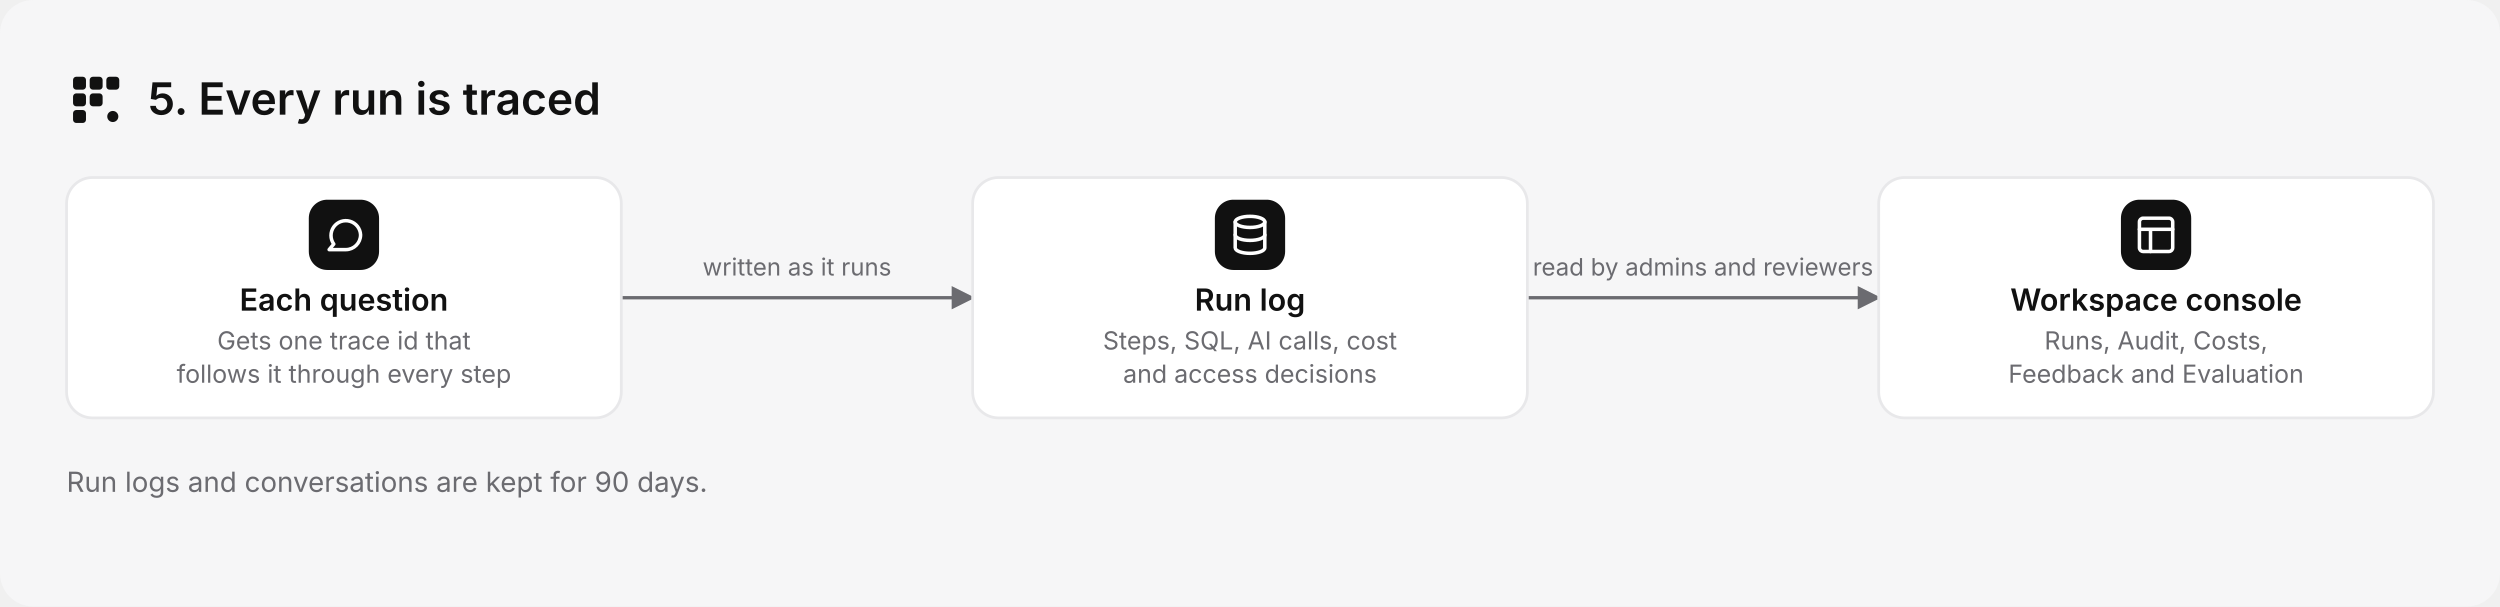
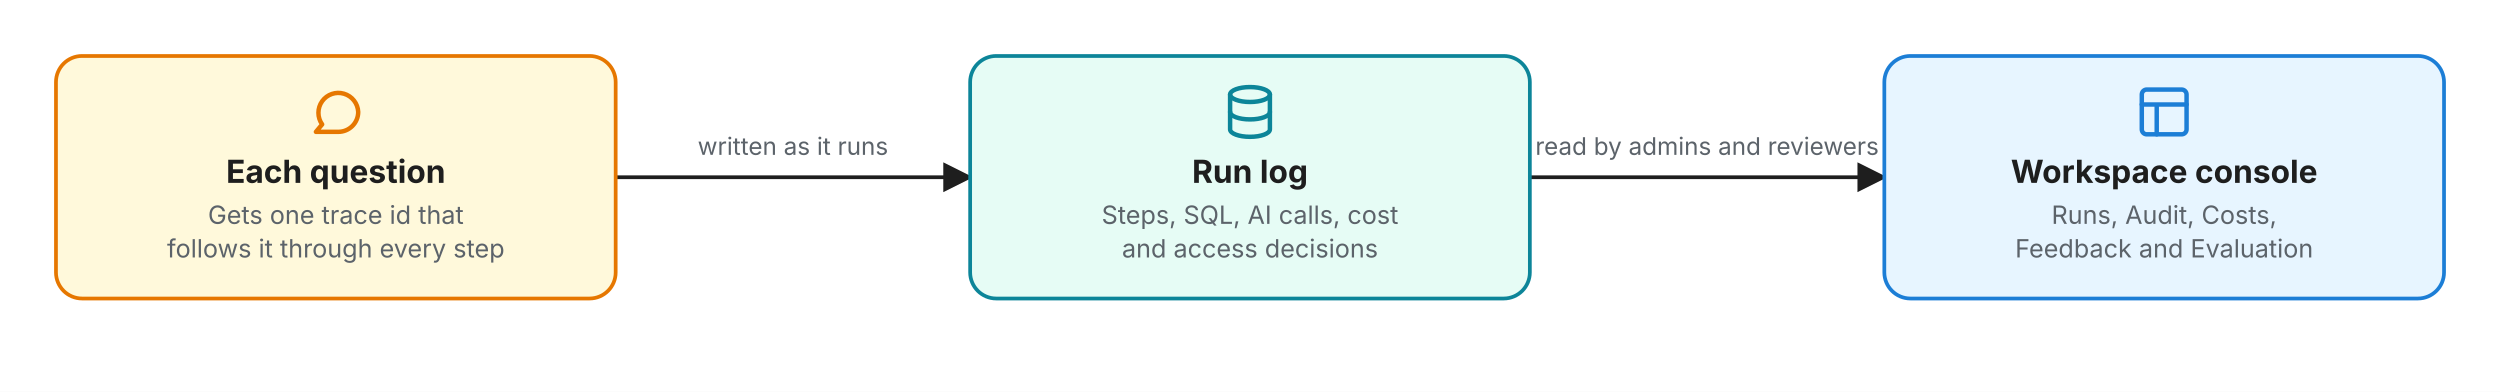
- <svg xmlns="http://www.w3.org/2000/svg" width="1352" height="328" viewBox="-36 -36 1352 328" font-family="Inter, 'Segoe UI', Helvetica, Arial, sans-serif">
-   <rect x="-36" y="-36" width="1352" height="328" rx="18" fill="#F6F6F7" />
+ <svg xmlns="http://www.w3.org/2000/svg" width="1340" height="210" viewBox="-30 30 1340 210" font-family="Inter, 'Segoe UI', Helvetica, Arial, sans-serif">
+   <rect x="-30" y="30" width="1340" height="210" fill="#ffffff" />
  <defs>
-     <marker id="head0" viewBox="0 0 10 10" refX="9" refY="5" markerWidth="7" markerHeight="7" orient="auto-start-reverse">
-       <path d="M0,0 L10,5 L0,10 z" fill="#6B6B70" />
+     <marker id="head0" viewBox="0 0 10 10" refX="9" refY="5" markerWidth="8" markerHeight="8" orient="auto-start-reverse">
+       <path d="M0,0 L10,5 L0,10 z" fill="#1e1e1e" />
    </marker>
  </defs>
-   <g transform="translate(0,2) scale(0.125)" fill="#111111">
-     <rect x="28" y="28" width="56" height="56" rx="14" />
-     <rect x="100" y="28" width="56" height="56" rx="14" />
-     <rect x="172" y="28" width="56" height="56" rx="14" />
-     <rect x="28" y="100" width="56" height="56" rx="14" />
-     <rect x="100" y="100" width="56" height="56" rx="14" />
-     <rect x="28" y="172" width="56" height="56" rx="14" />
-     <circle cx="200" cy="200" r="24" />
-   </g>
-   <text x="44" y="26" font-size="24" font-weight="600" fill="#111111">5. Every run is traced</text>
-   <polyline points="300,125 490,125" fill="none" stroke="#6B6B70" stroke-width="1.8" stroke-linejoin="round" marker-end="url(#head0)" />
-   <polyline points="790,125 980,125" fill="none" stroke="#6B6B70" stroke-width="1.8" stroke-linejoin="round" marker-end="url(#head0)" />
-   <rect x="0" y="60" width="300" height="130" rx="14" fill="#FFFFFF" stroke="#E8E8EA" stroke-width="1.5" />
-   <rect x="131.0" y="72" width="38" height="38" rx="10" fill="#111111" />
-   <svg x="138.0" y="79" width="24" height="24" viewBox="0 0 24 24" fill="none" stroke="#FFFFFF" stroke-width="1.9" stroke-linecap="round" stroke-linejoin="round">
+   <polyline points="300,125 490,125" fill="none" stroke="#1e1e1e" stroke-width="2" marker-end="url(#head0)" />
+   <polyline points="790,125 980,125" fill="none" stroke="#1e1e1e" stroke-width="2" marker-end="url(#head0)" />
+   <rect x="0" y="60" width="300" height="130" rx="14" fill="#fff9db" stroke="#e67700" stroke-width="2" />
+   <svg x="134.0" y="74" width="32" height="32" viewBox="0 0 24 24" fill="none" stroke="#e67700" stroke-width="1.8" stroke-linecap="round" stroke-linejoin="round">
    <path d="M21 12a8 8 0 0 1-8 8H4l2.5-3A8 8 0 1 1 21 12z" />
  </svg>
-   <text x="150.0" y="132" font-size="16.5" font-weight="600" fill="#111111" text-anchor="middle">Each question</text>
-   <text x="150.0" y="153" font-size="13.5" fill="#6B6B70" text-anchor="middle">Gets one trace id that</text>
-   <text x="150.0" y="171" font-size="13.5" fill="#6B6B70" text-anchor="middle">follows it through every step</text>
-   <rect x="490" y="60" width="300" height="130" rx="14" fill="#FFFFFF" stroke="#E8E8EA" stroke-width="1.5" />
-   <rect x="621.0" y="72" width="38" height="38" rx="10" fill="#111111" />
-   <svg x="628.0" y="79" width="24" height="24" viewBox="0 0 24 24" fill="none" stroke="#FFFFFF" stroke-width="1.9" stroke-linecap="round" stroke-linejoin="round">
+   <text x="150.0" y="128" font-size="17" font-weight="700" fill="#1e1e1e" text-anchor="middle">Each question</text>
+   <text x="150.0" y="150" font-size="13.5" fill="#5c636a" text-anchor="middle">Gets one trace id that</text>
+   <text x="150.0" y="168" font-size="13.5" fill="#5c636a" text-anchor="middle">follows it through every step</text>
+   <rect x="490" y="60" width="300" height="130" rx="14" fill="#e6fcf5" stroke="#0c8599" stroke-width="2" />
+   <svg x="624.0" y="74" width="32" height="32" viewBox="0 0 24 24" fill="none" stroke="#0c8599" stroke-width="1.8" stroke-linecap="round" stroke-linejoin="round">
    <ellipse cx="12" cy="5" rx="8" ry="3" />
    <path d="M4 5v14c0 1.7 3.6 3 8 3s8-1.3 8-3V5" />
    <path d="M4 12c0 1.7 3.6 3 8 3s8-1.3 8-3" />
  </svg>
-   <text x="640.0" y="132" font-size="16.5" font-weight="600" fill="#111111" text-anchor="middle">Run log</text>
-   <text x="640.0" y="153" font-size="13.5" fill="#6B6B70" text-anchor="middle">Steps, SQL, AI calls, cost</text>
-   <text x="640.0" y="171" font-size="13.5" fill="#6B6B70" text-anchor="middle">and access decisions</text>
-   <rect x="980" y="60" width="300" height="130" rx="14" fill="#FFFFFF" stroke="#E8E8EA" stroke-width="1.5" />
-   <rect x="1111.0" y="72" width="38" height="38" rx="10" fill="#111111" />
-   <svg x="1118.0" y="79" width="24" height="24" viewBox="0 0 24 24" fill="none" stroke="#FFFFFF" stroke-width="1.9" stroke-linecap="round" stroke-linejoin="round">
+   <text x="640.0" y="128" font-size="17" font-weight="700" fill="#1e1e1e" text-anchor="middle">Run log</text>
+   <text x="640.0" y="150" font-size="13.5" fill="#5c636a" text-anchor="middle">Steps, SQL, AI calls, cost</text>
+   <text x="640.0" y="168" font-size="13.5" fill="#5c636a" text-anchor="middle">and access decisions</text>
+   <rect x="980" y="60" width="300" height="130" rx="14" fill="#e7f5ff" stroke="#1c7ed6" stroke-width="2" />
+   <svg x="1114.0" y="74" width="32" height="32" viewBox="0 0 24 24" fill="none" stroke="#1c7ed6" stroke-width="1.8" stroke-linecap="round" stroke-linejoin="round">
    <rect x="3" y="3" width="18" height="18" rx="2" />
    <path d="M3 9h18M9 9v12" />
  </svg>
-   <text x="1130.0" y="132" font-size="16.5" font-weight="600" fill="#111111" text-anchor="middle">Workspace console</text>
-   <text x="1130.0" y="153" font-size="13.5" fill="#6B6B70" text-anchor="middle">Runs, Audit, Costs,</text>
-   <text x="1130.0" y="171" font-size="13.5" fill="#6B6B70" text-anchor="middle">Feedback and Evaluation</text>
-   <text x="395" y="113" font-size="13" fill="#6B6B70" text-anchor="middle">written as it runs</text>
-   <text x="885" y="113" font-size="13" fill="#6B6B70" text-anchor="middle">read by admins and reviewers</text>
-   <text x="0" y="230" font-size="15" fill="#6B6B70">Run logs and conversations are kept for 90 days.</text>
+   <text x="1130.0" y="128" font-size="17" font-weight="700" fill="#1e1e1e" text-anchor="middle">Workspace console</text>
+   <text x="1130.0" y="150" font-size="13.5" fill="#5c636a" text-anchor="middle">Runs, Audit, Costs,</text>
+   <text x="1130.0" y="168" font-size="13.5" fill="#5c636a" text-anchor="middle">Feedback and Evaluation</text>
+   <text x="395" y="113" font-size="13" fill="#5c636a" text-anchor="middle">written as it runs</text>
+   <text x="885" y="113" font-size="13" fill="#5c636a" text-anchor="middle">read by admins and reviewers</text>
</svg>
